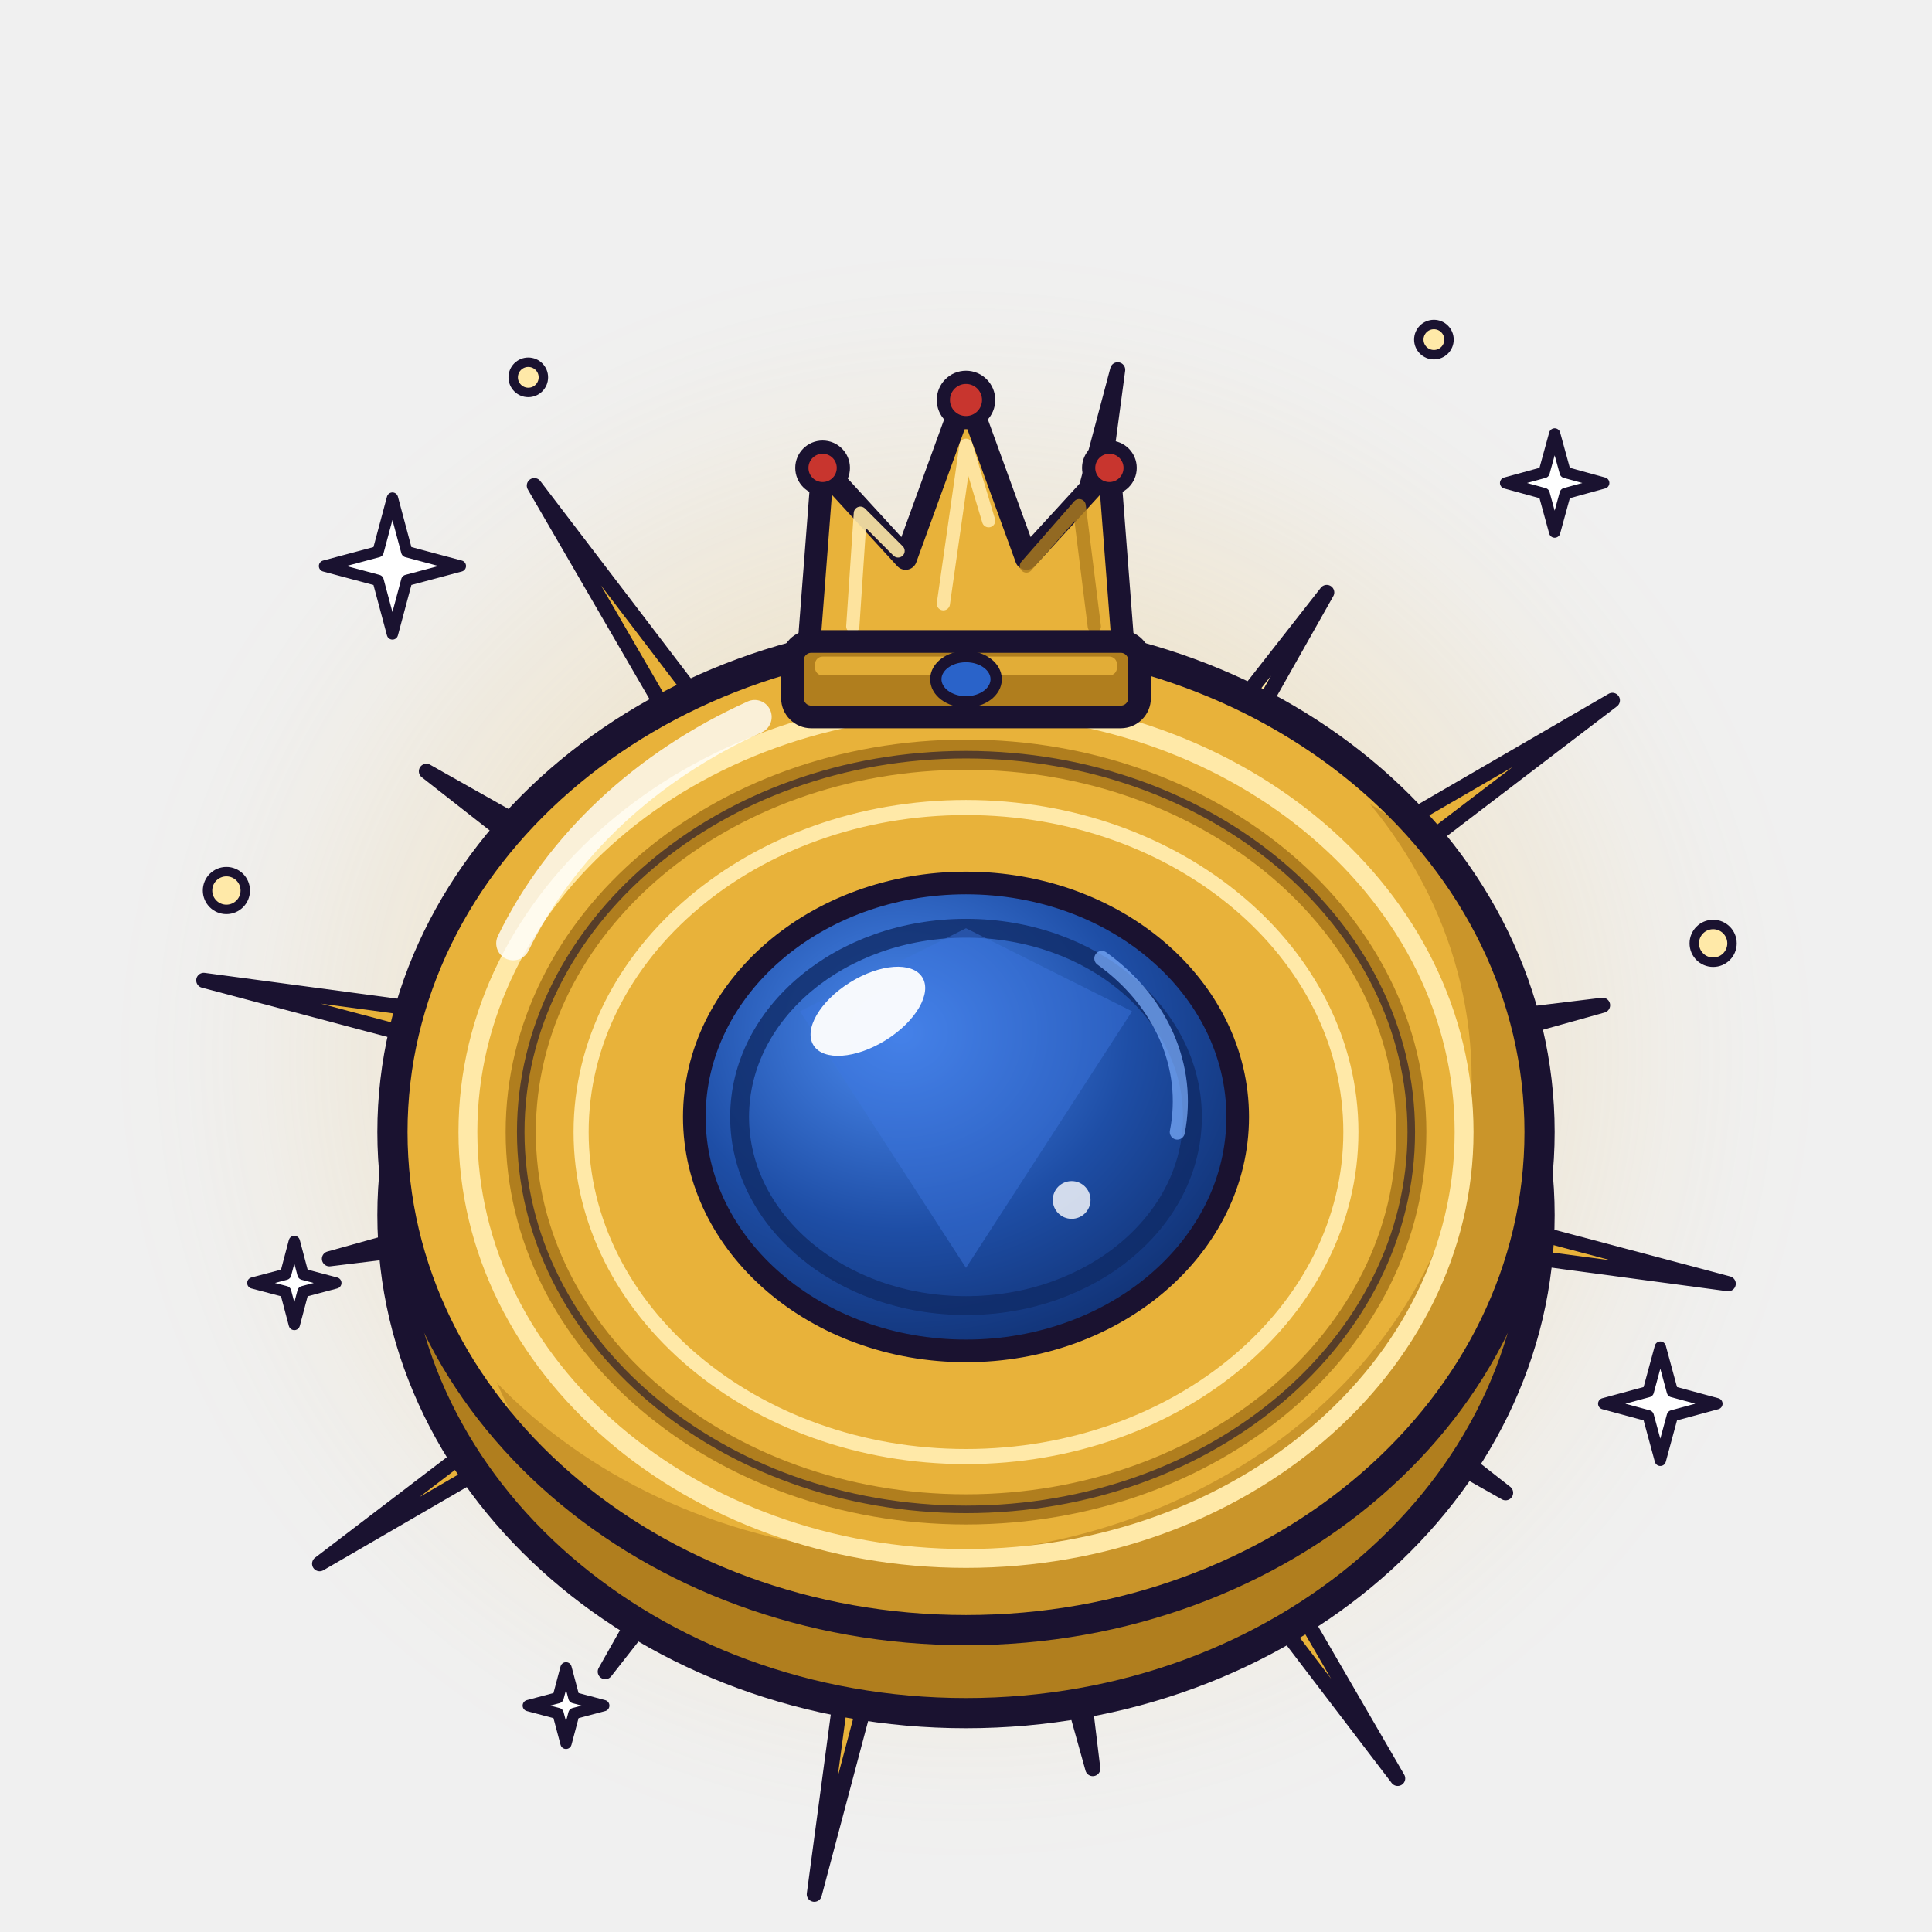
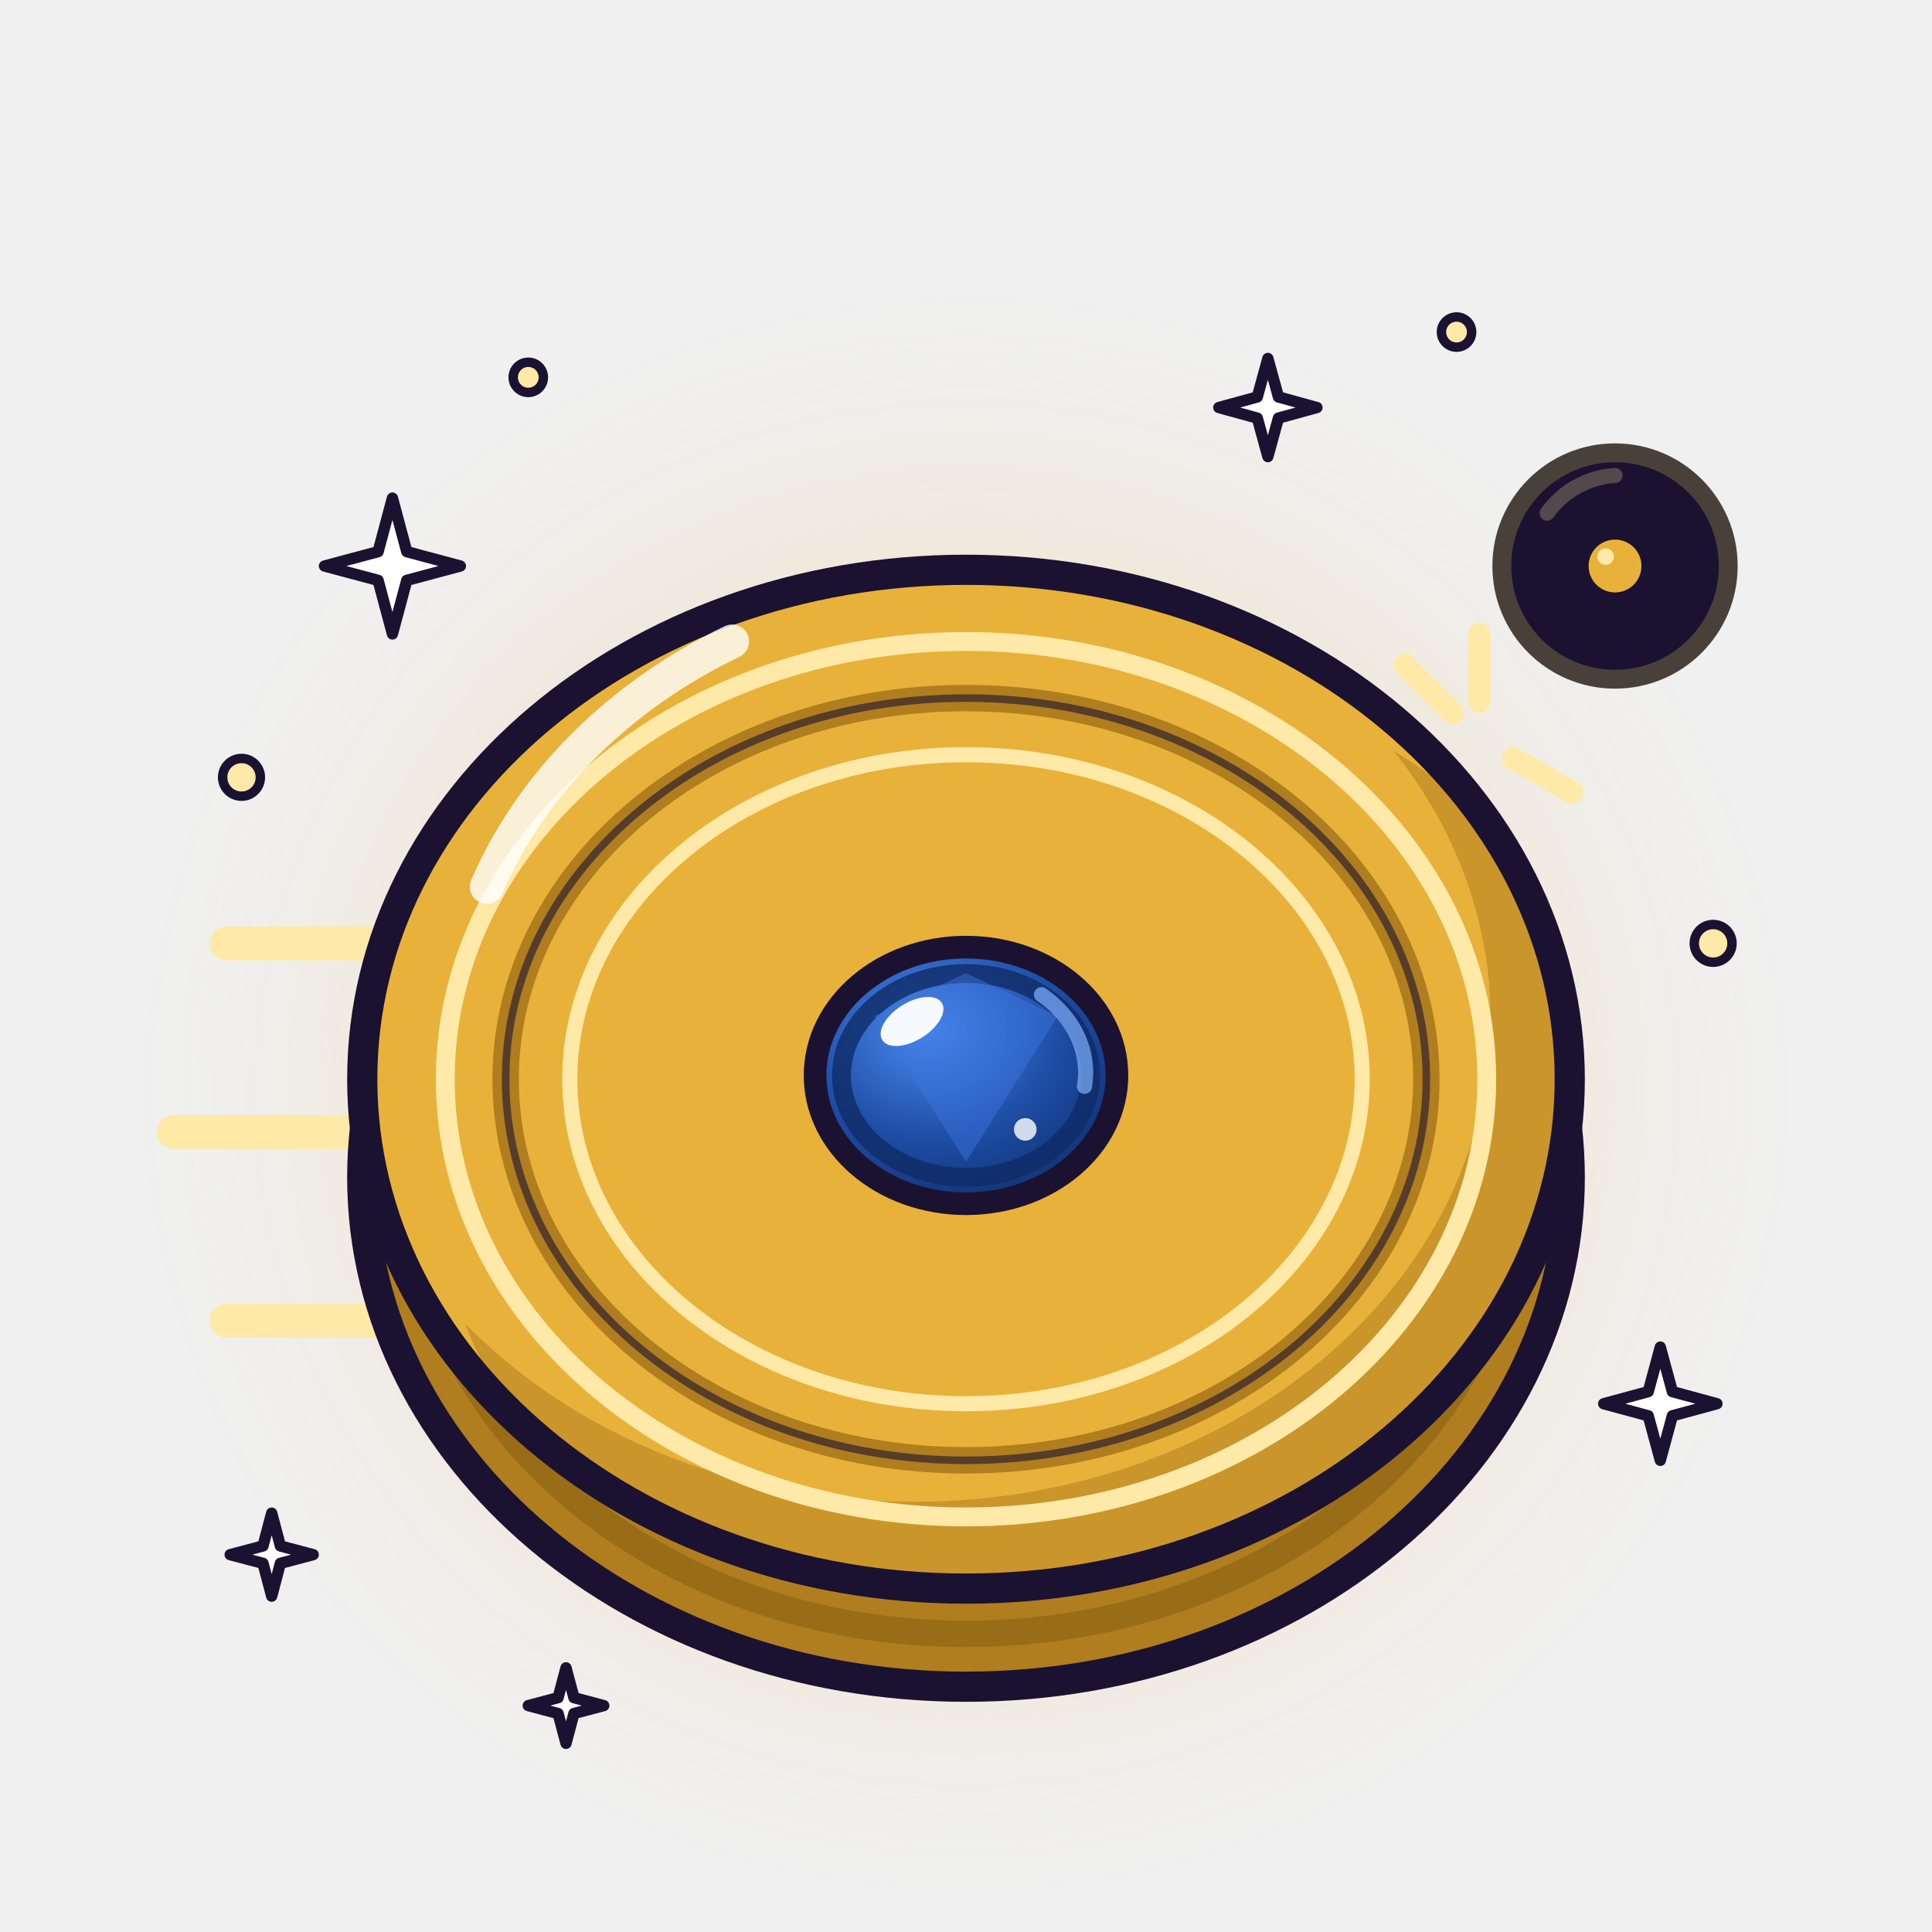
<svg xmlns="http://www.w3.org/2000/svg" viewBox="0 0 512 512" width="512" height="512" fill-rule="evenodd" stroke-linejoin="round" stroke-linecap="round">
  <defs>
    <radialGradient id="glowG" cx="50%" cy="50%" r="50%">
      <stop offset="0" stop-color="#FFE9A8" />
      <stop offset=".55" stop-color="#E8B23A" />
      <stop offset="1" stop-color="#E8B23A" stop-opacity="0" />
    </radialGradient>
    <filter id="soft" x="-20%" y="-20%" width="140%" height="140%">
      <feGaussianBlur stdDeviation="14" />
    </filter>
    <radialGradient id="gemG" cx="38%" cy="32%" r="70%">
      <stop offset="0" stop-color="#4C8BF0" />
      <stop offset=".6" stop-color="#1E4EA6" />
      <stop offset="1" stop-color="#123478" />
    </radialGradient>
-     <ellipse id="faceE" cx="256" cy="300" rx="152" ry="132" />
+     <ellipse id="faceE" cx="256" cy="286" rx="160" ry="135" />
    <clipPath id="clipFaceE">
      <use href="#faceE" />
    </clipPath>
+     <ellipse id="sideE" cx="256" cy="312" rx="160" ry="135" />
+     <clipPath id="clipSideE">
+       <use href="#sideE" />
+     </clipPath>
  </defs>
  <g id="glow">
-     <ellipse cx="256" cy="280" rx="210" ry="200" fill="url(#glowG)" opacity=".18" filter="url(#soft)" />
+     <ellipse cx="256" cy="290" rx="206" ry="200" fill="url(#glowG)" opacity=".18" filter="url(#soft)" />
  </g>
-   <g id="rays">
-     <path d="M253.5 312.8L458 340.2L258.5 287.2Z" fill="#E8B23A" stroke="#1A1230" stroke-width="4" />
-     <path d="M248.8 310.8L399 395.6L263.2 289.2Z" fill="#FFE9A8" stroke="#1A1230" stroke-width="4" />
-     <path d="M245.2 307.2L370.4 471.3L266.8 292.8Z" fill="#E8B23A" stroke="#1A1230" stroke-width="4" />
-     <path d="M243.2 302.5L289.6 468.7L268.8 297.5Z" fill="#FFE9A8" stroke="#1A1230" stroke-width="4" />
-     <path d="M243.2 297.5L215.8 502L268.8 302.5Z" fill="#E8B23A" stroke="#1A1230" stroke-width="4" />
-     <path d="M245.2 292.8L160.4 443L266.8 307.2Z" fill="#FFE9A8" stroke="#1A1230" stroke-width="4" />
-     <path d="M248.8 289.2L84.7 414.4L263.2 310.8Z" fill="#E8B23A" stroke="#1A1230" stroke-width="4" />
-     <path d="M253.5 287.2L87.3 333.6L258.5 312.8Z" fill="#FFE9A8" stroke="#1A1230" stroke-width="4" />
-     <path d="M258.5 287.2L54 259.8L253.5 312.8Z" fill="#E8B23A" stroke="#1A1230" stroke-width="4" />
-     <path d="M263.2 289.2L113 204.4L248.8 310.8Z" fill="#FFE9A8" stroke="#1A1230" stroke-width="4" />
-     <path d="M266.8 292.8L141.6 128.7L245.2 307.2Z" fill="#E8B23A" stroke="#1A1230" stroke-width="4" />
-     <path d="M268.8 297.5L222.4 131.3L243.2 302.5Z" fill="#FFE9A8" stroke="#1A1230" stroke-width="4" />
-     <path d="M268.8 302.5L296.2 98L243.2 297.5Z" fill="#E8B23A" stroke="#1A1230" stroke-width="4" />
-     <path d="M266.8 307.2L351.6 157L245.2 292.8Z" fill="#FFE9A8" stroke="#1A1230" stroke-width="4" />
-     <path d="M263.2 310.8L427.3 185.6L248.8 289.2Z" fill="#E8B23A" stroke="#1A1230" stroke-width="4" />
-     <path d="M258.5 312.8L424.7 266.4L253.5 287.2Z" fill="#FFE9A8" stroke="#1A1230" stroke-width="4" />
+   <g id="motion">
+     <path d="M60 250H118" fill="none" stroke="#FFE9A8" stroke-width="9" />
+     <path d="M46 300H118" fill="none" stroke="#FFE9A8" stroke-width="9" />
+     <path d="M60 350H118" fill="none" stroke="#FFE9A8" stroke-width="9" />
  </g>
  <g id="disc">
-     <ellipse cx="256" cy="322" rx="152" ry="132" fill="#B07E1E" stroke="#1A1230" stroke-width="8" />
-     <path d="M120 322C160 420 352 420 392 322" fill="none" stroke="#8A6014" stroke-width="5" opacity=".6" />
+     <use href="#sideE" fill="#B07E1E" stroke="#1A1230" stroke-width="8" />
+     <g clip-path="url(#clipSideE)">
+       <ellipse cx="256" cy="312" rx="146" ry="121" fill="none" stroke="#8A6014" stroke-width="7" opacity=".6" />
+     </g>
    <use href="#faceE" fill="#E8B23A" />
    <g clip-path="url(#clipFaceE)">
-       <ellipse cx="274" cy="320" rx="152" ry="132" fill="#B07E1E" opacity=".55" />
-       <ellipse cx="244" cy="286" rx="146" ry="126" fill="#E8B23A" />
+       <ellipse cx="275" cy="308" rx="160" ry="135" fill="#B07E1E" opacity=".55" />
+       <ellipse cx="242" cy="270" rx="153" ry="128" fill="#E8B23A" />
    </g>
    <use href="#faceE" fill="none" stroke="#1A1230" stroke-width="8" />
-     <ellipse cx="256" cy="300" rx="132" ry="113" fill="none" stroke="#FFE9A8" stroke-width="5" />
-     <ellipse cx="256" cy="300" rx="118" ry="100" fill="none" stroke="#B07E1E" stroke-width="8" />
-     <ellipse cx="256" cy="300" rx="118" ry="100" fill="none" stroke="#1A1230" stroke-width="2" opacity=".6" />
-     <ellipse cx="256" cy="300" rx="102" ry="86" fill="none" stroke="#FFE9A8" stroke-width="4" />
-     <path d="M136 250A140 120 0 0 1 200 190" fill="none" stroke="#FFFFFF" stroke-width="9" opacity=".8" />
+     <ellipse cx="256" cy="286" rx="138" ry="116" fill="none" stroke="#FFE9A8" stroke-width="5" />
+     <ellipse cx="256" cy="286" rx="122" ry="101" fill="none" stroke="#B07E1E" stroke-width="7" />
+     <ellipse cx="256" cy="286" rx="122" ry="101" fill="none" stroke="#1A1230" stroke-width="2" opacity=".6" />
+     <ellipse cx="256" cy="286" rx="105" ry="86" fill="none" stroke="#FFE9A8" stroke-width="4" />
+     <path d="M129 235A146 124 0 0 1 194 170" fill="none" stroke="#FFFFFF" stroke-width="9" opacity=".8" />
  </g>
  <g id="gem">
-     <ellipse cx="256" cy="296" rx="72" ry="62" fill="url(#gemG)" stroke="#1A1230" stroke-width="6" />
-     <ellipse cx="256" cy="296" rx="60" ry="50" fill="none" stroke="#0F2A66" stroke-width="5" opacity=".8" />
-     <path d="M212 268L256 246L300 268L256 336Z" fill="#3B76E0" opacity=".45" />
-     <ellipse cx="230" cy="268" rx="17" ry="9" fill="#FFFFFF" opacity=".95" transform="rotate(-32 230 268)" />
-     <circle cx="284" cy="318" r="5" fill="#FFFFFF" opacity=".8" />
-     <path d="M292 254A60 50 0 0 1 312 300" fill="none" stroke="#7FB0FF" stroke-width="4" opacity=".7" />
+     <ellipse cx="256" cy="285" rx="40" ry="34" fill="url(#gemG)" stroke="#1A1230" stroke-width="6" />
+     <ellipse cx="256" cy="285" rx="33" ry="27" fill="none" stroke="#0F2A66" stroke-width="5" opacity=".8" />
+     <path d="M231.7 269.3L256 257.9L280.3 269.3L256 307.9Z" fill="#3B76E0" opacity=".45" />
+     <ellipse cx="241.7" cy="270.7" rx="9.3" ry="5" fill="#FFFFFF" opacity=".95" transform="rotate(-32 241.7 270.7)" />
+     <circle cx="271.7" cy="299.3" r="3" fill="#FFFFFF" opacity=".8" />
+     <path d="M276 263.6A33 27 0 0 1 287.4 287.9" fill="none" stroke="#7FB0FF" stroke-width="4" opacity=".7" />
  </g>
-   <g id="crown">
-     <path d="M214 176L218 124L240 148L256 104L272 148L294 124L298 176Z" fill="#E8B23A" stroke="#1A1230" stroke-width="6" />
-     <path d="M226 166L228 136L238 146" fill="none" stroke="#FFE9A8" stroke-width="3.5" opacity=".9" />
-     <path d="M250 160L256 118L262 138" fill="none" stroke="#FFE9A8" stroke-width="3.5" opacity=".9" />
-     <path d="M272 150L286 134L290 166" fill="none" stroke="#B07E1E" stroke-width="3.5" opacity=".8" />
-     <rect x="210" y="170" width="92" height="20" rx="5" fill="#B07E1E" stroke="#1A1230" stroke-width="6" />
-     <rect x="216" y="174" width="80" height="5" rx="2" fill="#E8B23A" opacity=".9" />
-     <circle cx="218" cy="124" r="5.5" fill="#C8352E" stroke="#1A1230" stroke-width="3.5" />
-     <circle cx="256" cy="106" r="6" fill="#C8352E" stroke="#1A1230" stroke-width="3.5" />
-     <circle cx="294" cy="124" r="5.5" fill="#C8352E" stroke="#1A1230" stroke-width="3.5" />
-     <ellipse cx="256" cy="180" rx="8" ry="6" fill="#2A63C9" stroke="#1A1230" stroke-width="3" />
+   <g id="props">
+     <circle cx="428" cy="150" r="30" fill="#1A1230" stroke="#4A403A" stroke-width="5" />
+     <path d="M410 136A24 24 0 0 1 428 126" fill="none" stroke="#6B5F58" stroke-width="4" opacity=".7" />
+     <circle cx="428" cy="150" r="7" fill="#E8B23A" />
+     <circle cx="425.5" cy="147.5" r="2.2" fill="#FFE9A8" />
+     <path d="M385 189L372.3 176.3" fill="none" stroke="#FFE9A8" stroke-width="6" />
+     <path d="M392 186V168" fill="none" stroke="#FFE9A8" stroke-width="6" />
+     <path d="M401 201L416.6 210" fill="none" stroke="#FFE9A8" stroke-width="6" />
  </g>
  <g id="sparks">
    <path d="M104 132L107.8 146.2L122 150L107.8 153.8L104 168L100.2 153.8L86 150L100.2 146.2Z" fill="#FFFFFF" stroke="#1A1230" stroke-width="3" />
-     <path d="M412 115L414.8 125.2L425 128L414.8 130.8L412 141L409.2 130.8L399 128L409.2 125.2Z" fill="#FFFFFF" stroke="#1A1230" stroke-width="3" />
-     <path d="M78 329L80.3 337.7L89 340L80.3 342.3L78 351L75.7 342.3L67 340L75.7 337.7Z" fill="#FFFFFF" stroke="#1A1230" stroke-width="3" />
+     <path d="M336 95L338.8 105.2L349 108L338.8 110.8L336 121L333.2 110.8L323 108L333.2 105.2Z" fill="#FFFFFF" stroke="#1A1230" stroke-width="3" />
+     <path d="M72 401L74.3 409.7L83 412L74.3 414.3L72 423L69.7 414.3L61 412L69.7 409.7Z" fill="#FFFFFF" stroke="#1A1230" stroke-width="3" />
    <path d="M440 357L443.2 368.8L455 372L443.2 375.2L440 387L436.8 375.2L425 372L436.8 368.8Z" fill="#FFFFFF" stroke="#1A1230" stroke-width="3" />
    <path d="M150 442L152.1 449.9L160 452L152.1 454.1L150 462L147.9 454.1L140 452L147.9 449.9Z" fill="#FFFFFF" stroke="#1A1230" stroke-width="3" />
-     <circle cx="60" cy="236" r="5" fill="#FFE9A8" stroke="#1A1230" stroke-width="2.5" />
+     <circle cx="64" cy="206" r="5" fill="#FFE9A8" stroke="#1A1230" stroke-width="2.5" />
    <circle cx="454" cy="250" r="5" fill="#FFE9A8" stroke="#1A1230" stroke-width="2.5" />
-     <circle cx="380" cy="90" r="4" fill="#FFE9A8" stroke="#1A1230" stroke-width="2.5" />
+     <circle cx="386" cy="88" r="4" fill="#FFE9A8" stroke="#1A1230" stroke-width="2.5" />
    <circle cx="140" cy="100" r="4" fill="#FFE9A8" stroke="#1A1230" stroke-width="2.5" />
  </g>
</svg>
